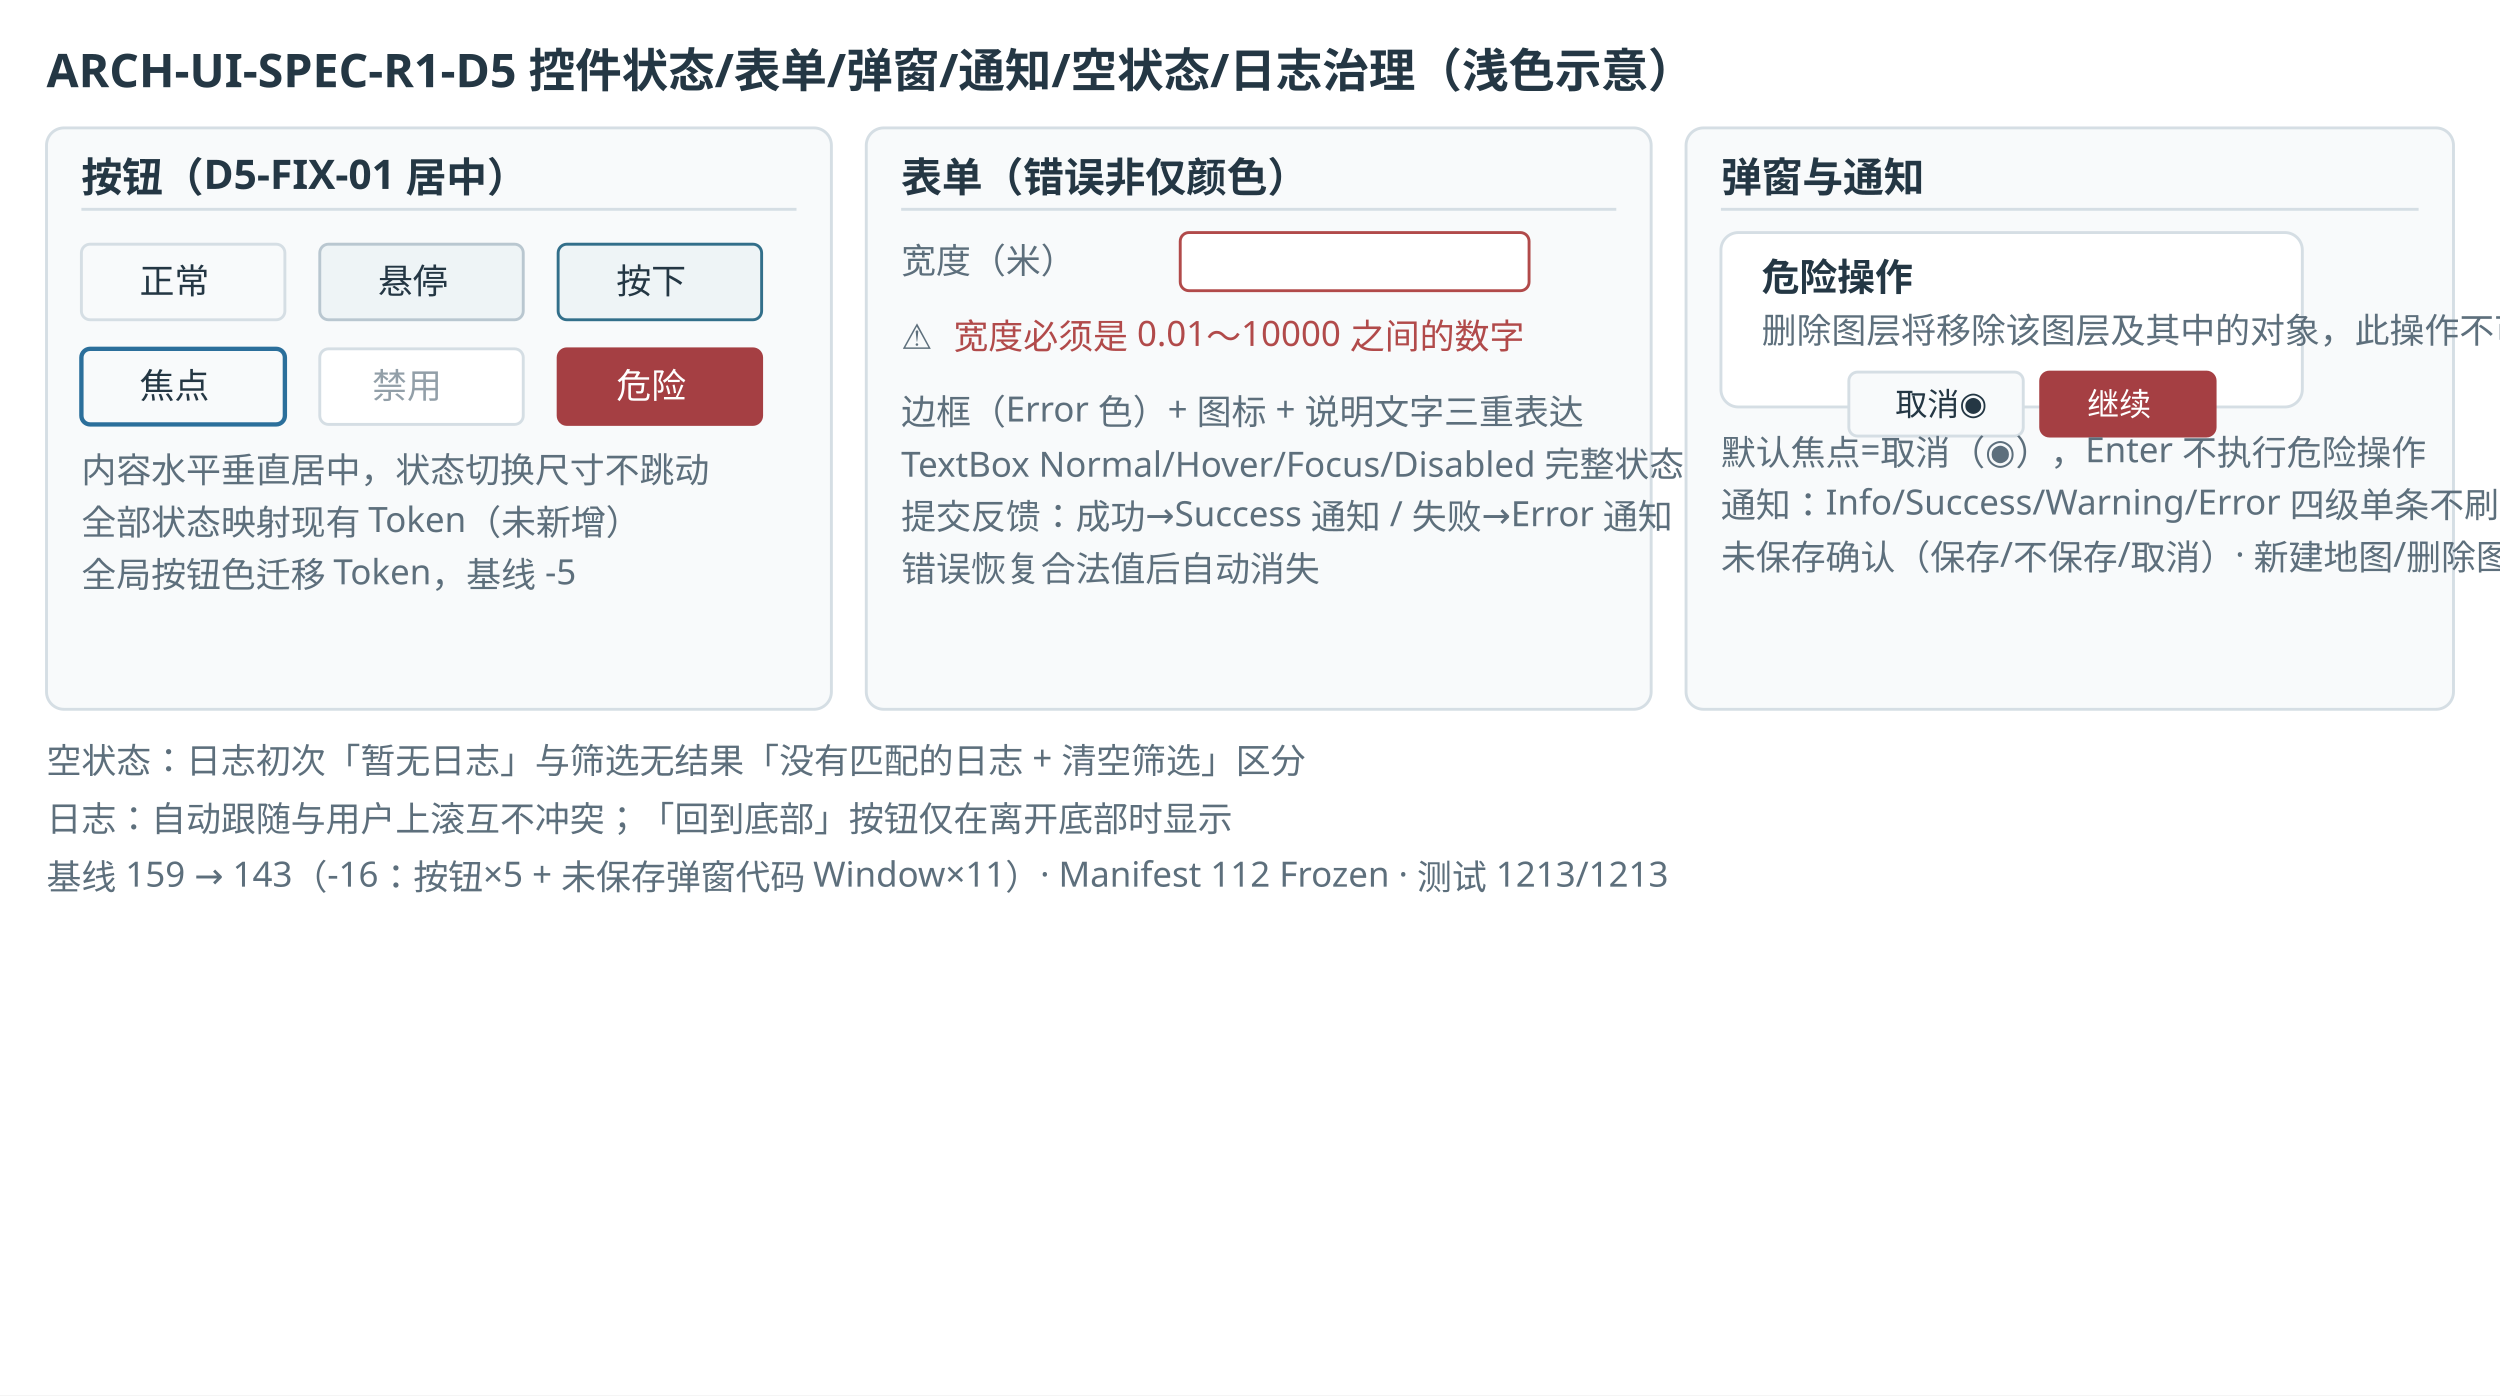
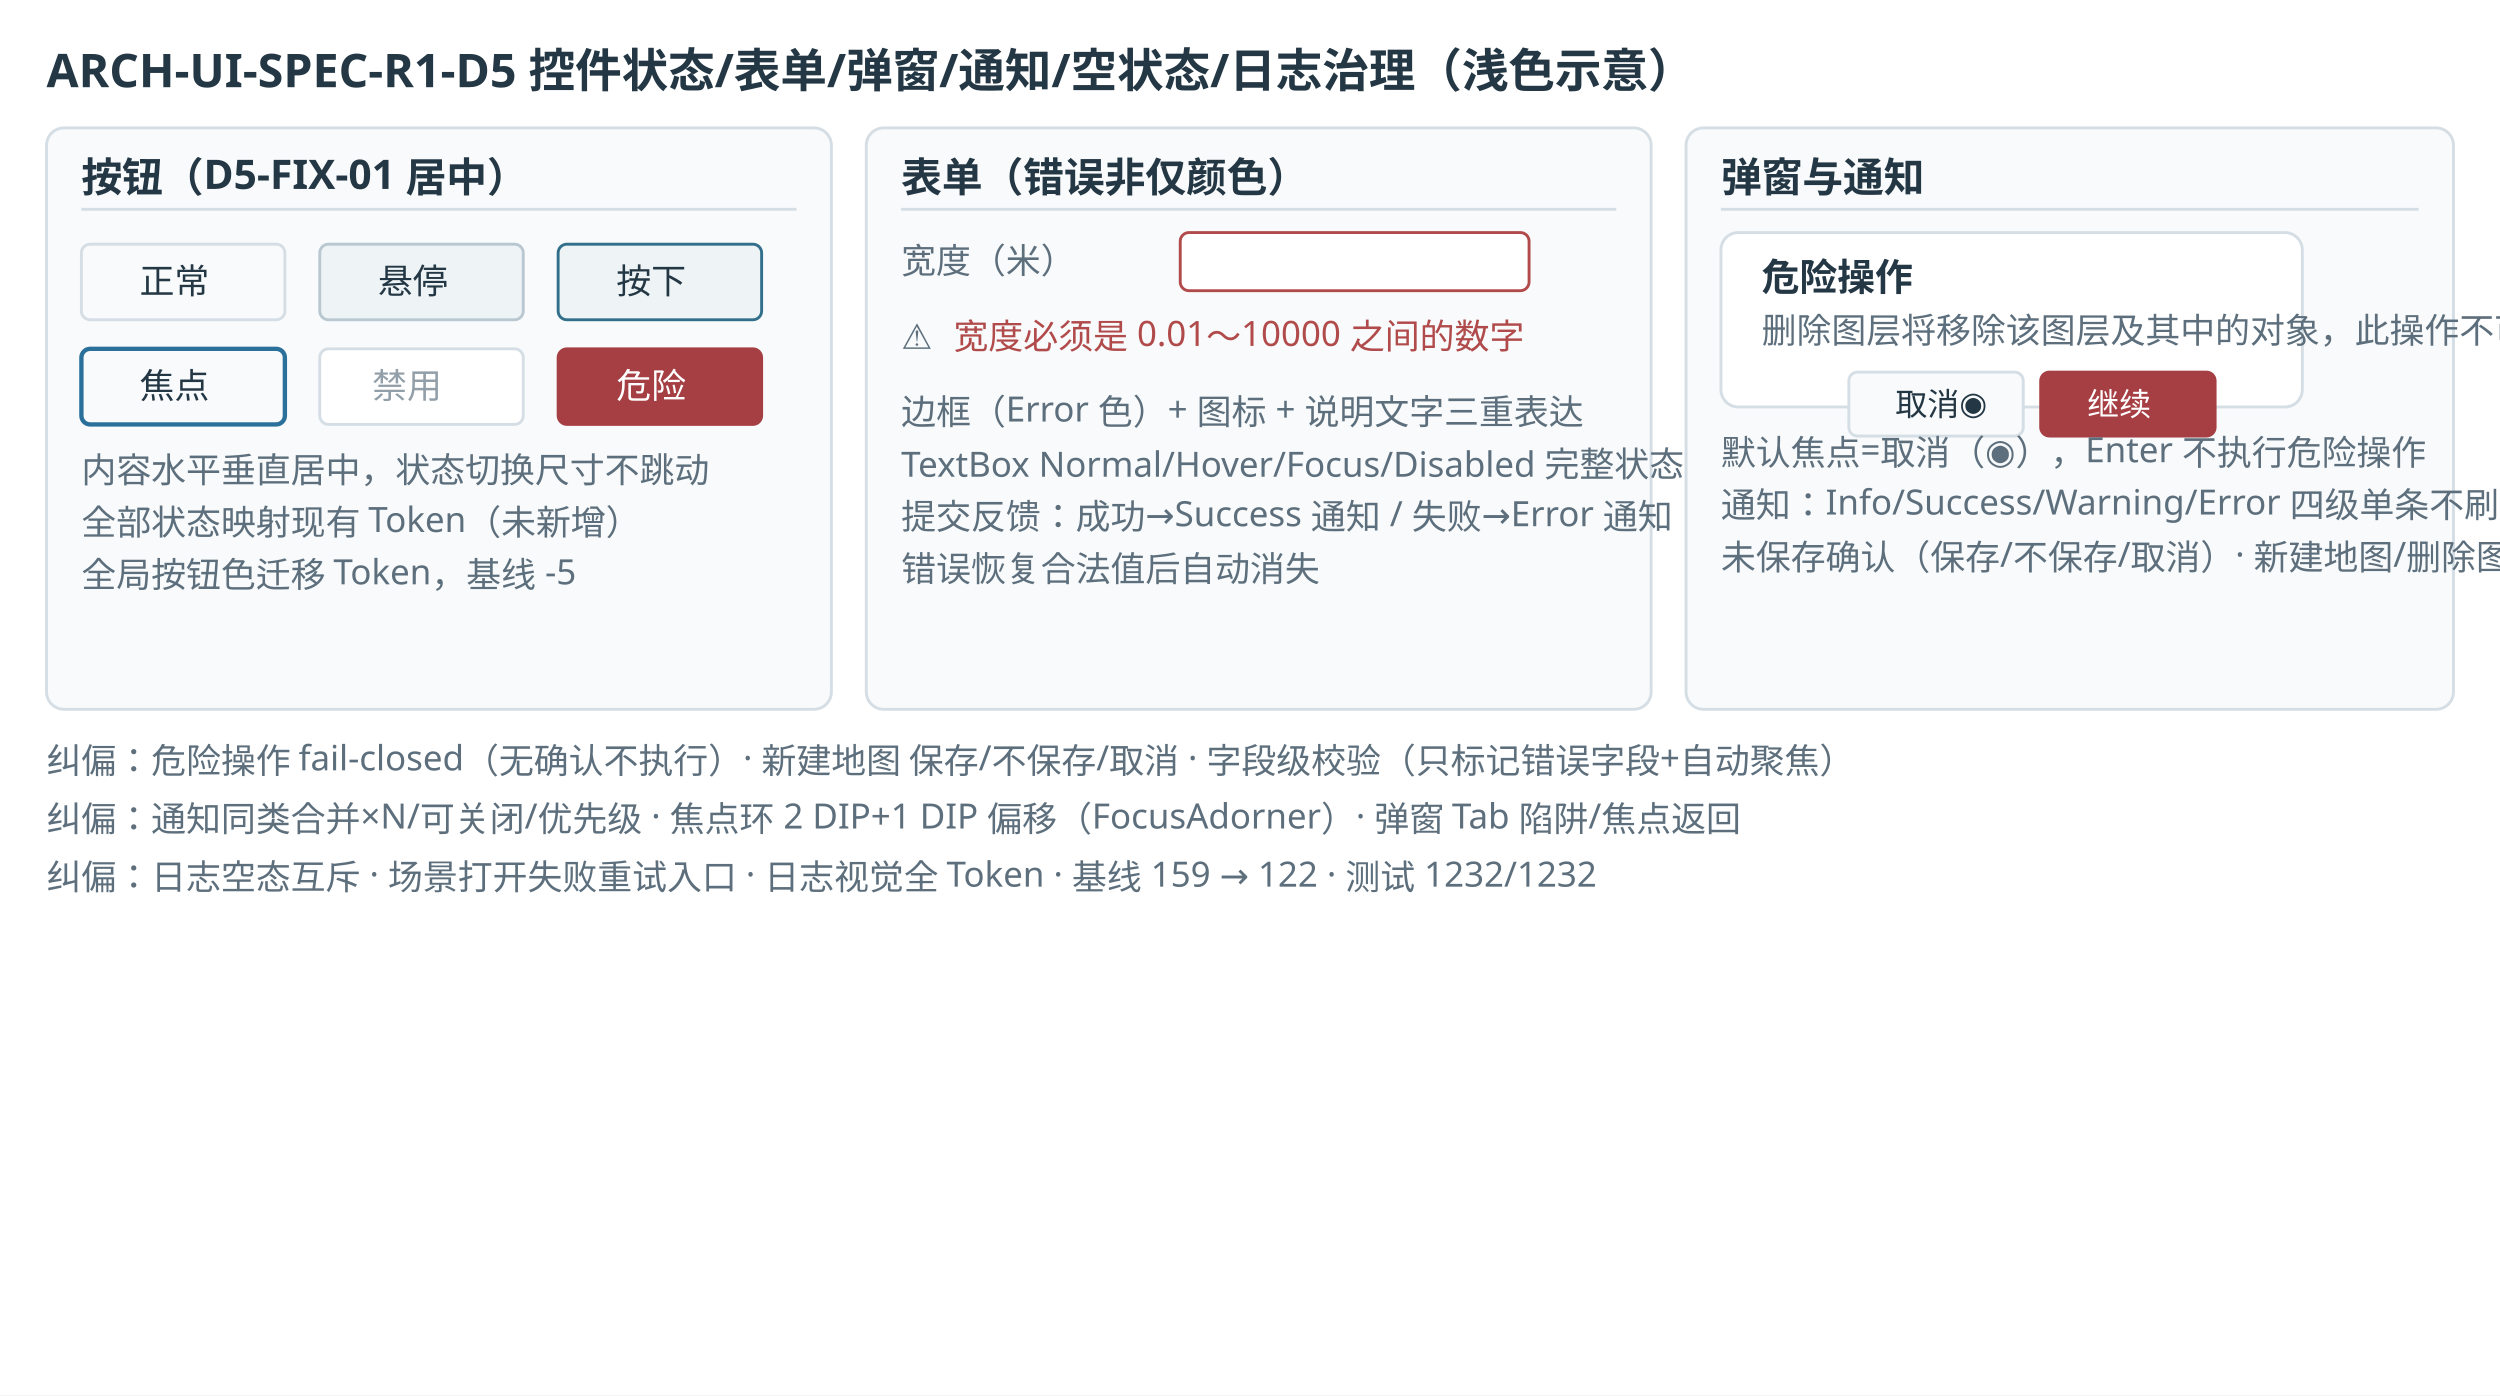
<svg xmlns="http://www.w3.org/2000/svg" width="860" height="480" viewBox="0 0 860 480" font-family="Microsoft YaHei UI, sans-serif">
  <rect x="0" y="0" width="860" height="480" fill="#FFFFFF" />
  <text x="16" y="30" font-size="16" font-weight="bold" fill="#243744">ARCH-UI-SPEC-R1-D5 控件状态/表单/弹窗/通知/空状态/日志治理（浅色示意）</text>
  <rect x="16" y="44" width="270" height="200" rx="6" fill="#F8FAFB" stroke="#D5DEE4" stroke-width="1" />
  <text x="28" y="66" font-size="14" font-weight="bold" fill="#243744">按钮（D5-FIX-01 居中）</text>
  <line x1="28" y1="72" x2="274" y2="72" stroke="#D5DEE4" stroke-width="1" />
  <rect x="28" y="84" width="70" height="26" rx="3" fill="#F8FAFB" stroke="#D5DEE4" stroke-width="1" />
  <text x="48" y="101" font-size="12" fill="#243744">正常</text>
  <rect x="110" y="84" width="70" height="26" rx="3" fill="#EEF4F6" stroke="#B9C7D0" stroke-width="1" />
  <text x="130" y="101" font-size="12" fill="#243744">悬停</text>
  <rect x="192" y="84" width="70" height="26" rx="3" fill="#EEF4F6" stroke="#326F8A" stroke-width="1" />
  <text x="212" y="101" font-size="12" fill="#243744">按下</text>
  <rect x="28" y="120" width="70" height="26" rx="3" fill="#F8FAFB" stroke="#2B6F9B" stroke-width="1.5" />
  <text x="48" y="137" font-size="12" fill="#243744">焦点</text>
  <rect x="110" y="120" width="70" height="26" rx="3" fill="#FFFFFF" stroke="#D5DEE4" stroke-width="1" />
  <text x="128" y="137" font-size="12" fill="#929FA8">禁用</text>
  <rect x="192" y="120" width="70" height="26" rx="3" fill="#A53F43" stroke="#A53F43" stroke-width="1" />
  <text x="212" y="137" font-size="12" fill="#FFFFFF">危险</text>
  <text x="28" y="166" font-size="12" fill="#5D6F7C">内容水平垂直居中，状态切换尺寸不跳动</text>
  <text x="28" y="184" font-size="12" fill="#5D6F7C">全部状态映射现有 Token（未新增）</text>
  <text x="28" y="202" font-size="12" fill="#5D6F7C">全局按钮色迁移 Token，基线 -5</text>
  <rect x="298" y="44" width="270" height="200" rx="6" fill="#F8FAFB" stroke="#D5DEE4" stroke-width="1" />
  <text x="310" y="66" font-size="14" font-weight="bold" fill="#243744">表单（错误非仅颜色）</text>
  <line x1="310" y1="72" x2="556" y2="72" stroke="#D5DEE4" stroke-width="1" />
  <text x="310" y="94" font-size="12" fill="#5D6F7C">宽度（米）</text>
  <rect x="406" y="80" width="120" height="20" rx="3" fill="#FFFFFF" stroke="#B14A4A" stroke-width="1" />
  <text x="310" y="120" font-size="12" fill="#5D6F7C">⚠</text>
  <text x="328" y="120" font-size="12" fill="#B14A4A">宽度必须是 0.01～10000 之间的数字</text>
  <text x="310" y="146" font-size="12" fill="#5D6F7C">边框（Error 色）+ 图标 + 说明文字三重表达</text>
  <text x="310" y="164" font-size="12" fill="#5D6F7C">TextBox Normal/Hover/Focus/Disabled 完整状态</text>
  <text x="310" y="182" font-size="12" fill="#5D6F7C">提交反馈：成功→Success 通知 / 失败→Error 通知</text>
  <text x="310" y="200" font-size="12" fill="#5D6F7C">错误恢复合法值后自动消失</text>
  <rect x="580" y="44" width="264" height="200" rx="6" fill="#F8FAFB" stroke="#D5DEE4" stroke-width="1" />
  <text x="592" y="66" font-size="14" font-weight="bold" fill="#243744">弹窗与通知</text>
  <line x1="592" y1="72" x2="832" y2="72" stroke="#D5DEE4" stroke-width="1" />
  <rect x="592" y="80" width="200" height="60" rx="6" fill="#FFFFFF" stroke="#D5DEE4" stroke-width="1" />
  <text x="606" y="100" font-size="13" font-weight="bold" fill="#243744">危险操作</text>
  <text x="606" y="118" font-size="12" fill="#5D6F7C">删除图层将移除该图层及其中的对象，此操作不可撤销。</text>
  <rect x="636" y="128" width="60" height="22" rx="3" fill="#F8FAFB" stroke="#D5DEE4" stroke-width="1" />
  <text x="652" y="143" font-size="11" fill="#243744">取消◉</text>
  <rect x="702" y="128" width="60" height="22" rx="3" fill="#A53F43" stroke="#A53F43" stroke-width="1" />
  <text x="718" y="143" font-size="11" fill="#FFFFFF">继续</text>
  <text x="592" y="160" font-size="12" fill="#5D6F7C">默认焦点=取消（◉），Enter 不执行危险操作</text>
  <text x="592" y="178" font-size="12" fill="#5D6F7C">通知：Info/Success/Warning/Error 四级单条不刷屏</text>
  <text x="592" y="196" font-size="12" fill="#5D6F7C">未保存确认（保存/不保存/取消）· 新建地图/删除图层确认</text>
-   <text x="16" y="266" font-size="12" fill="#5D6F7C">空状态：日志初次「暂无日志」与筛选无结果「没有匹配的日志 + 清空筛选」区分</text>
-   <text x="16" y="286" font-size="12" fill="#5D6F7C">日志：自动跟随与用户上滚互不冲突；「回到底部」按钮仅在离开底部时显示</text>
-   <text x="16" y="306" font-size="12" fill="#5D6F7C">基线 159 → 143（-16：按钮×5 + 未保存弹窗代码 Window×11）· Manifest 112 Frozen · 测试 1213/1213</text>
+   <text x="16" y="266" font-size="12" fill="#5D6F7C">纠偏：危险操作 fail-closed（无确认不执行）· 新建地图 保存/不保存/取消 · 字段级校验（只标记错误字段+自动聚焦）</text>
+   <text x="16" y="286" font-size="12" fill="#5D6F7C">纠偏：通知同类合并×N/可关闭/优先级 · 焦点环 2 DIP+1 DIP 偏移（FocusAdorner）· 弹窗 Tab 陷阱/焦点返回</text>
+   <text x="16" y="306" font-size="12" fill="#5D6F7C">纠偏：日志空态互斥 · 场景打开失败重试入口 · 日志视觉全 Token · 基线 159 → 122 · 测试 1232/1232</text>
</svg>
